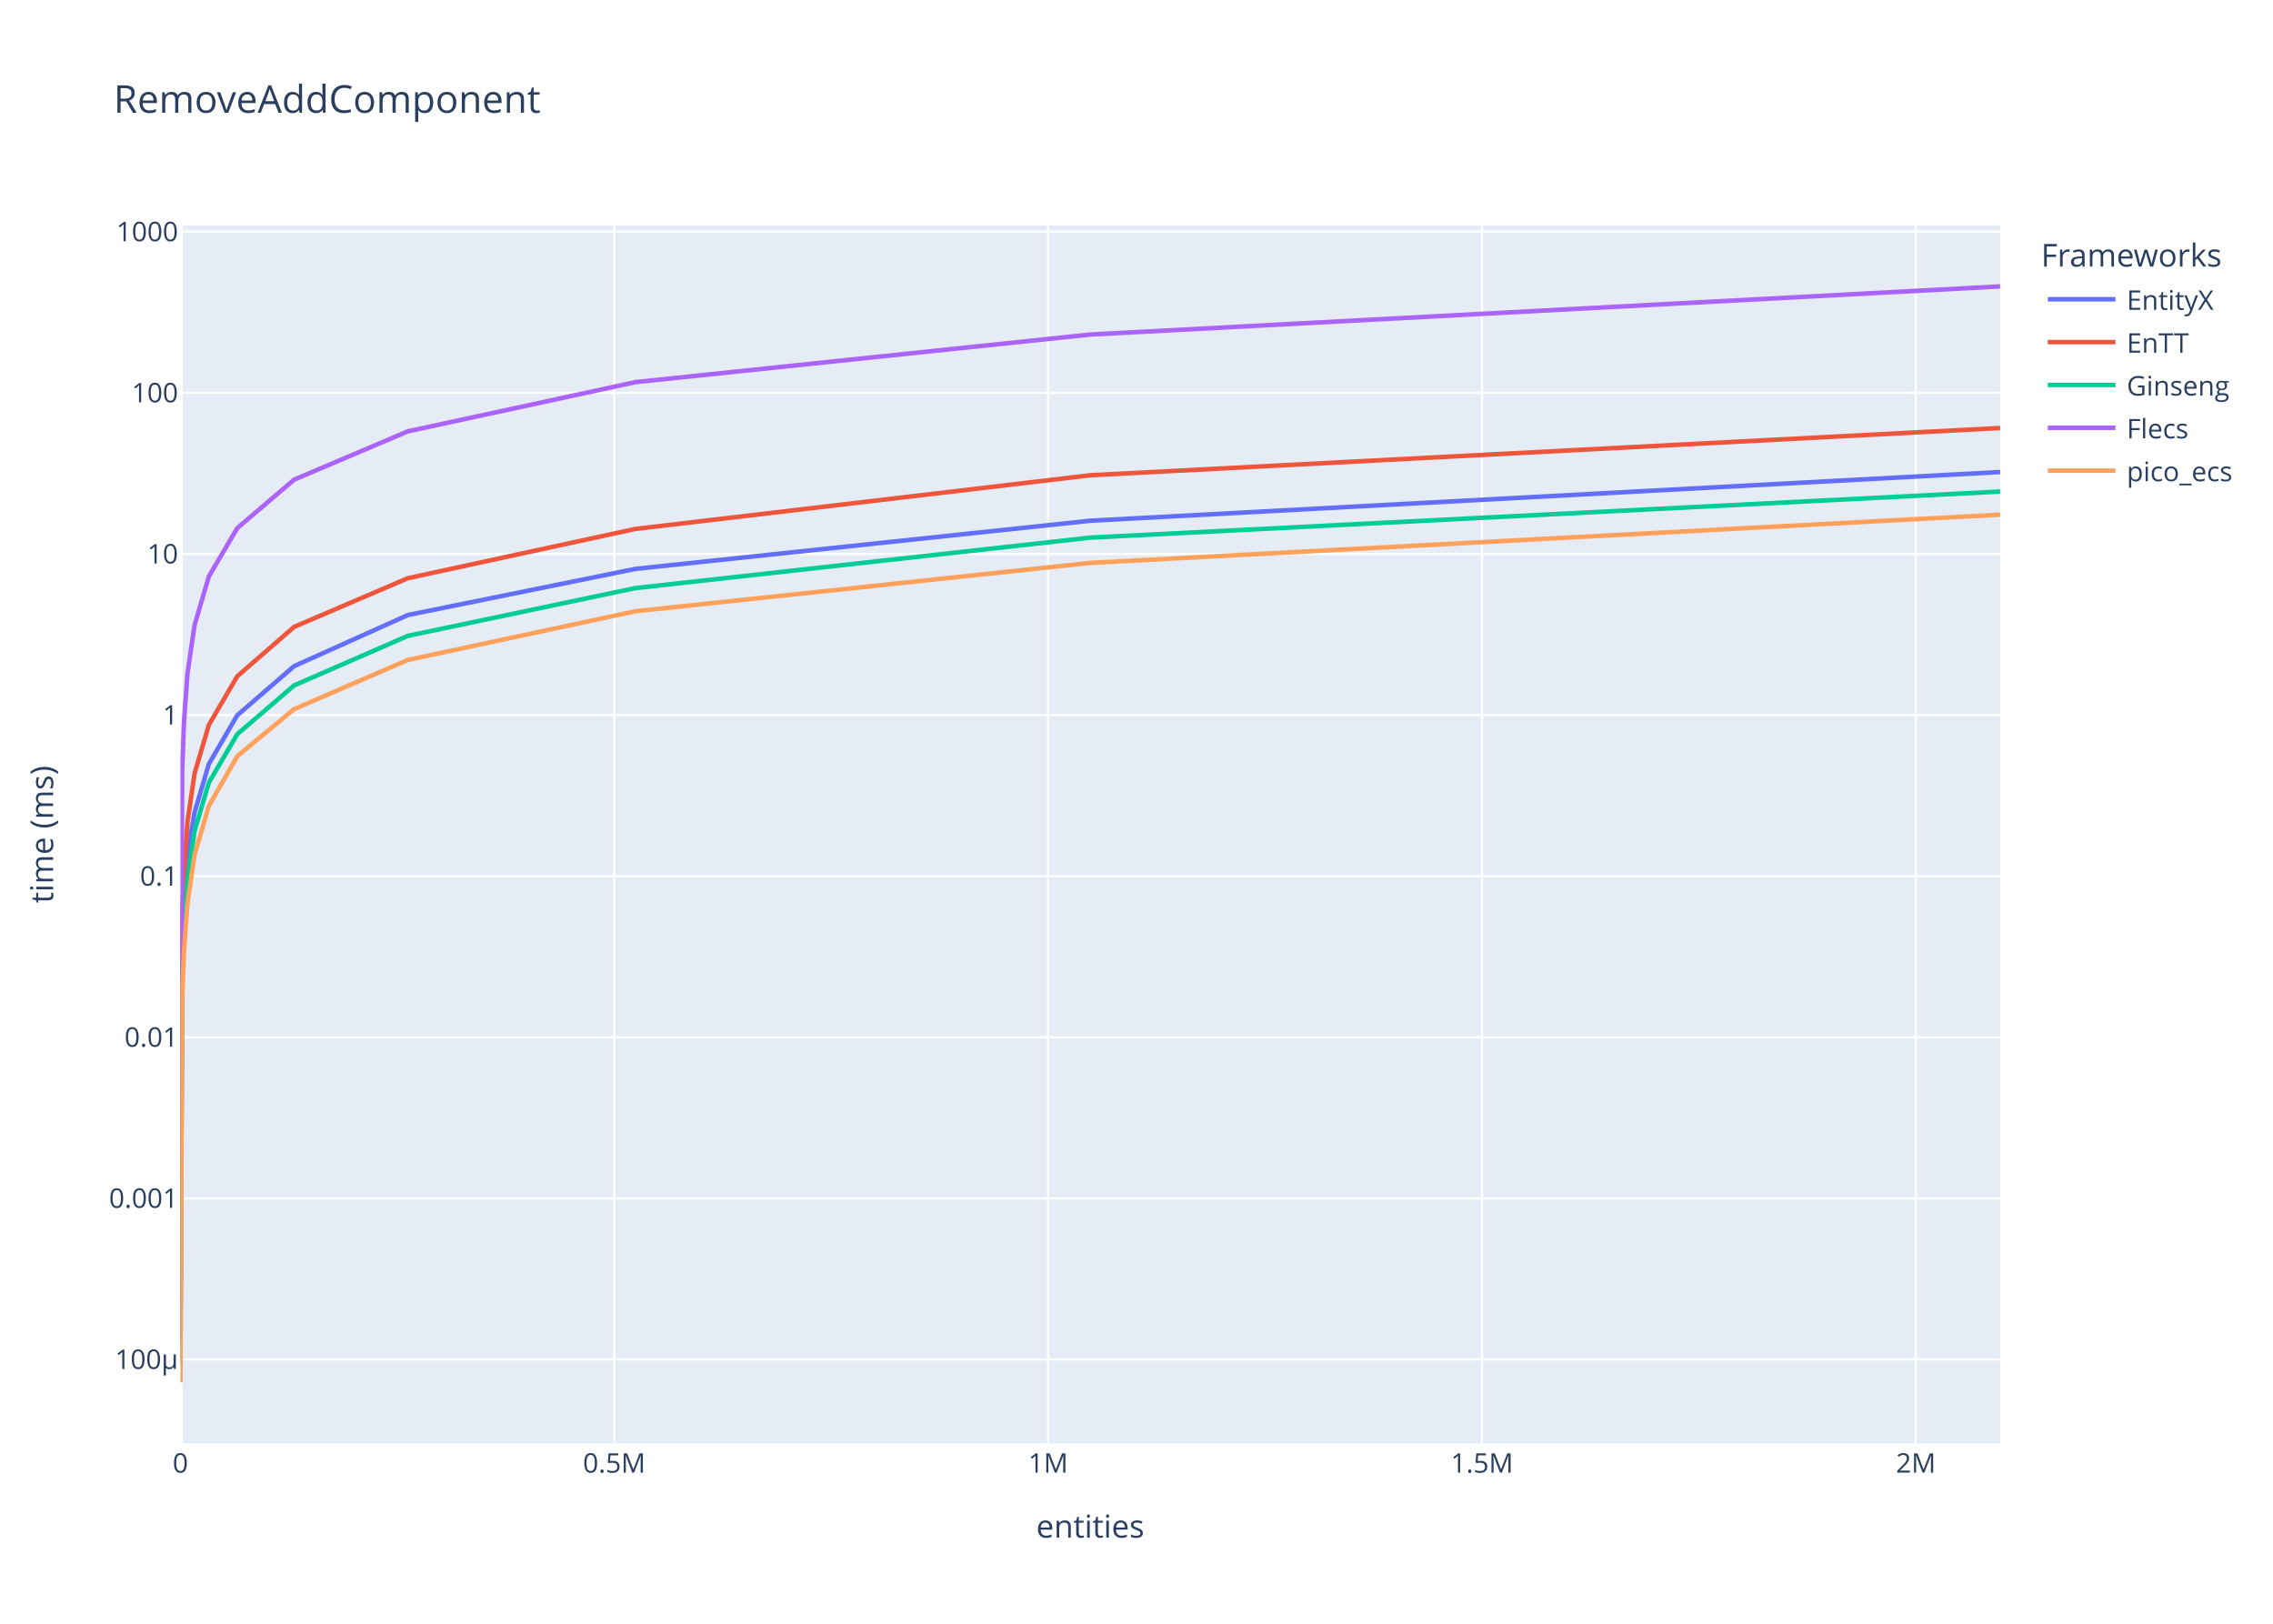
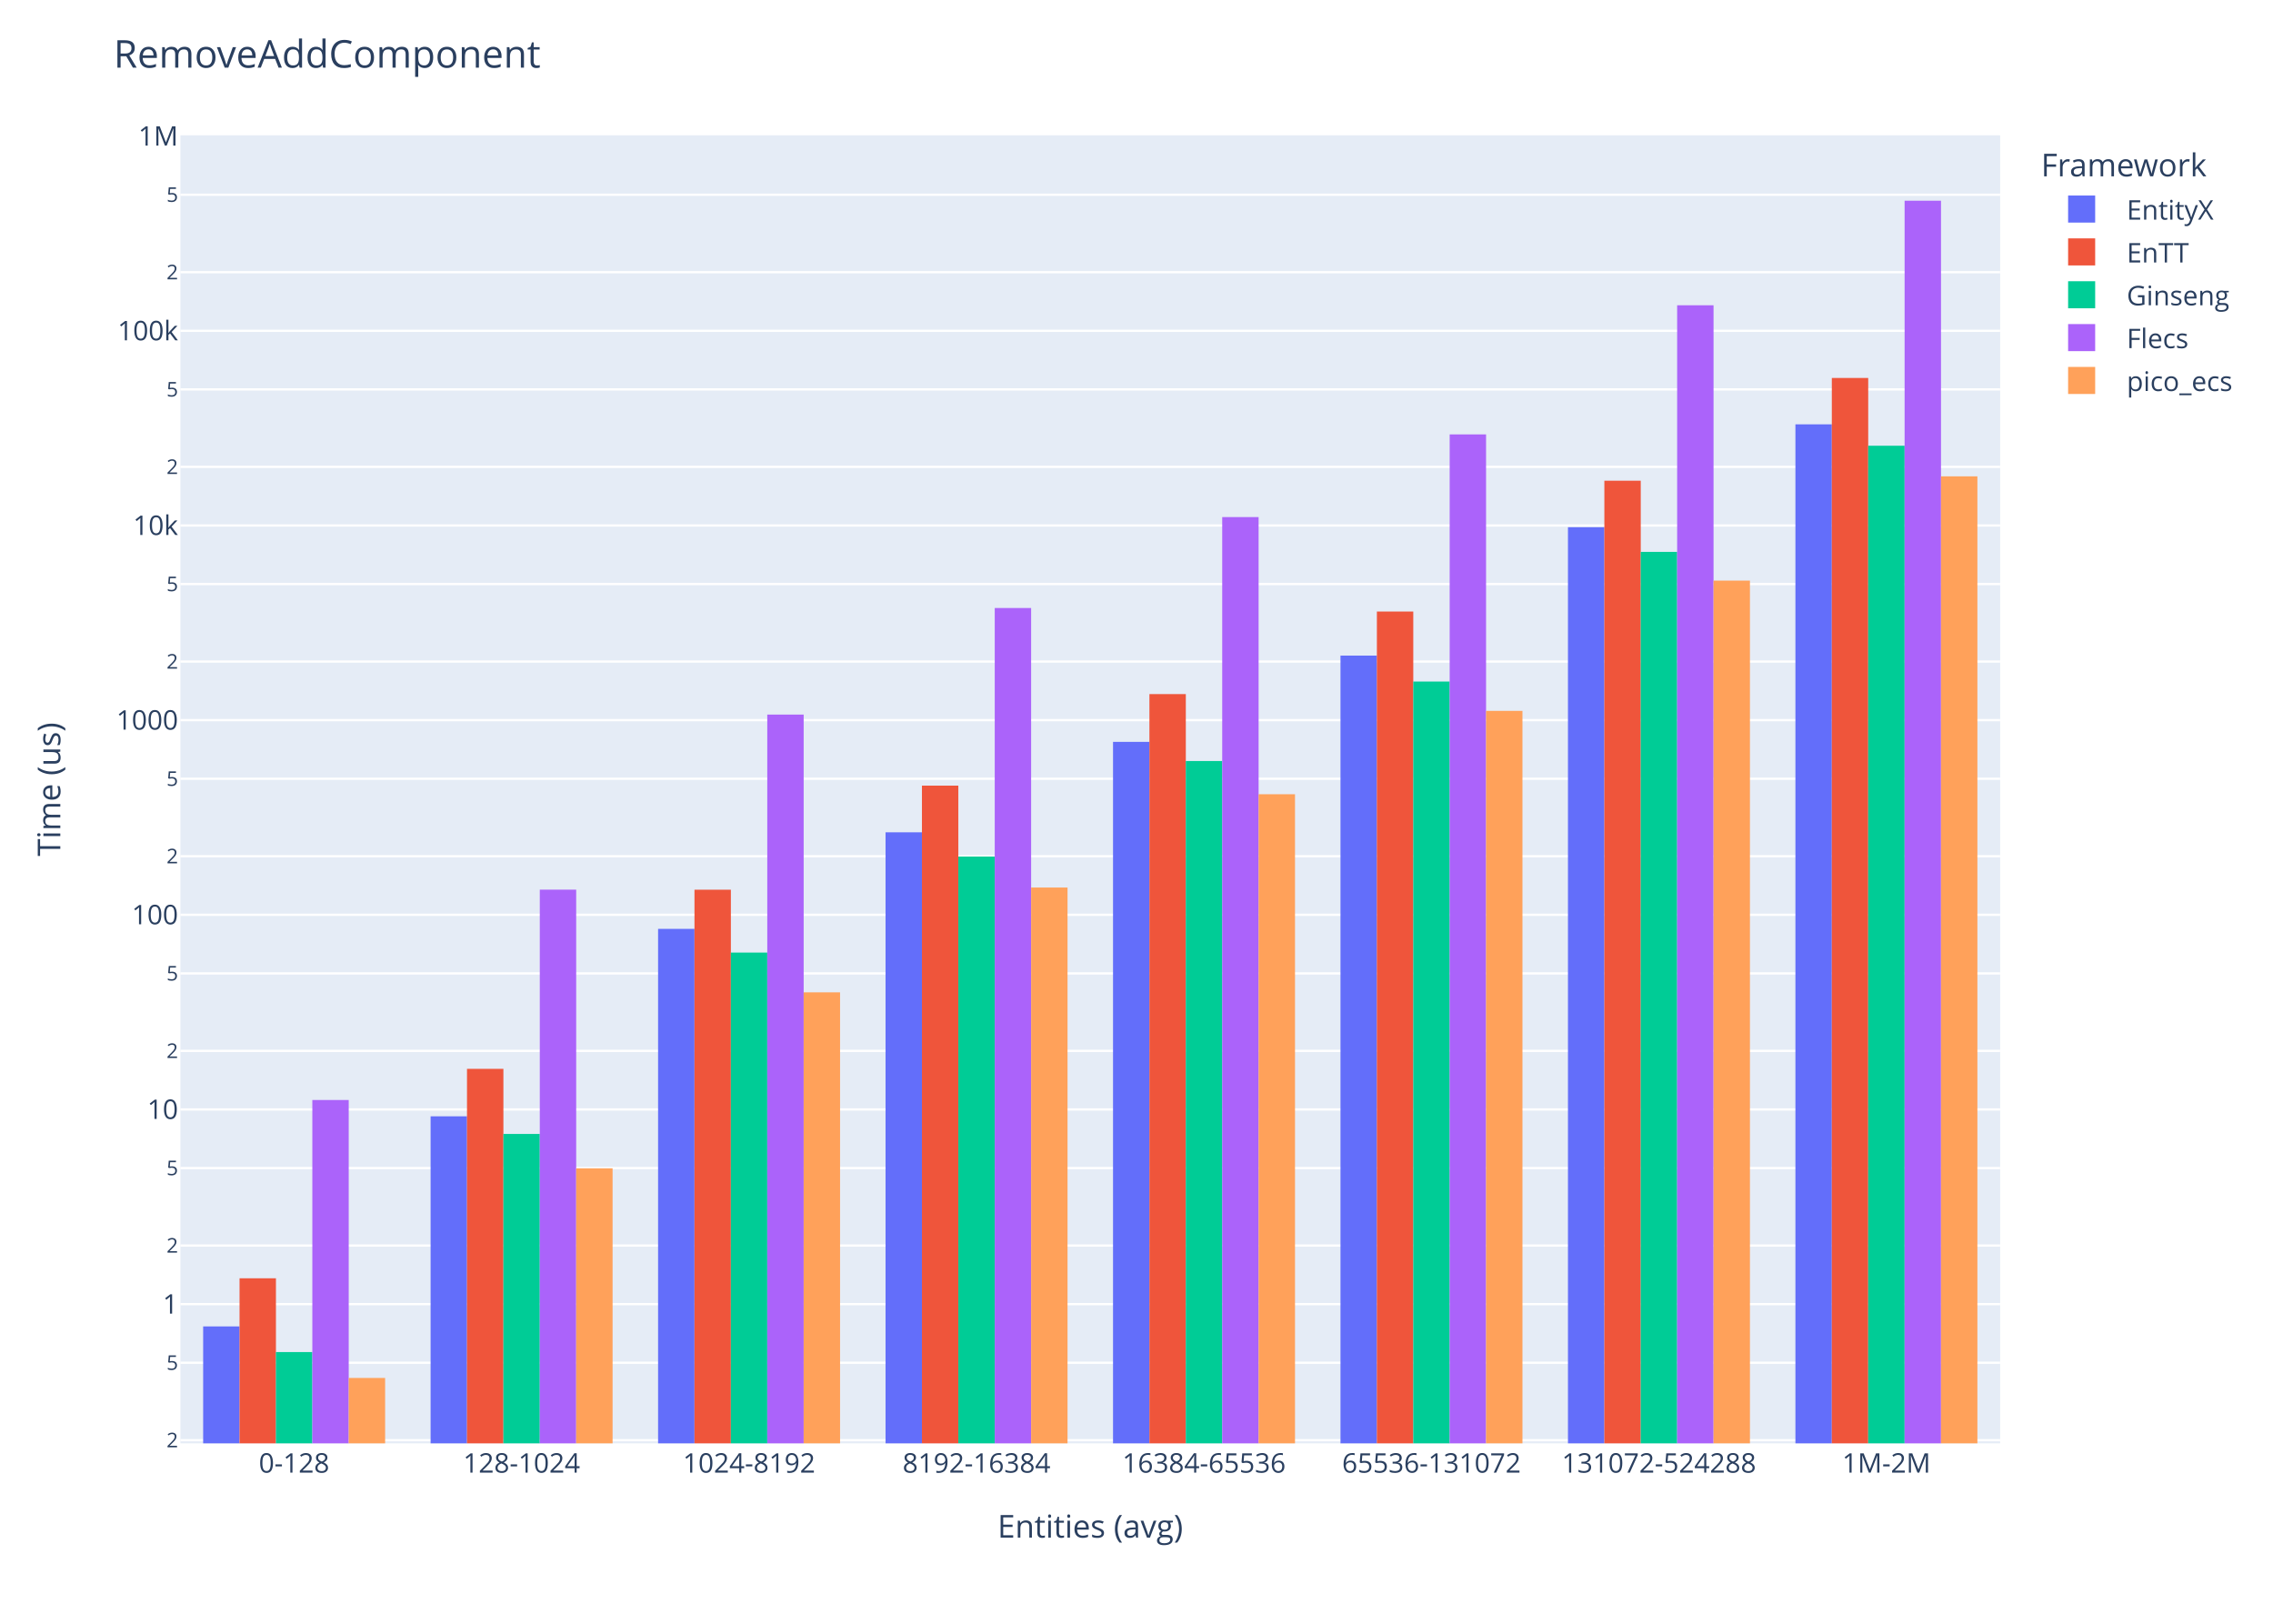
<svg xmlns="http://www.w3.org/2000/svg" class="main-svg" width="1008" height="720" style="" viewBox="0 0 1008 720">
  <rect x="0" y="0" width="1008" height="720" style="fill: rgb(255, 255, 255); fill-opacity: 1;" />
-   <defs id="defs-6285dc">
+   <defs id="defs-adbce1">
    <g class="clips">
-       <clipPath id="clip6285dcxyplot" class="plotclip">
-         <rect width="807" height="540" />
+       <clipPath id="clipadbce1xyplot" class="plotclip">
+         <rect width="807" height="580" />
      </clipPath>
-       <clipPath class="axesclip" id="clip6285dcx">
+       <clipPath class="axesclip" id="clipadbce1x">
        <rect x="80" y="0" width="807" height="720" />
      </clipPath>
-       <clipPath class="axesclip" id="clip6285dcy">
-         <rect x="0" y="100" width="1008" height="540" />
+       <clipPath class="axesclip" id="clipadbce1y">
+         <rect x="0" y="60" width="1008" height="580" />
      </clipPath>
-       <clipPath class="axesclip" id="clip6285dcxy">
-         <rect x="80" y="100" width="807" height="540" />
+       <clipPath class="axesclip" id="clipadbce1xy">
+         <rect x="80" y="60" width="807" height="580" />
      </clipPath>
    </g>
    <g class="gradients" />
    <g class="patterns" />
  </defs>
  <g class="bglayer">
-     <rect class="bg" x="80" y="100" width="807" height="540" style="fill: rgb(229, 236, 246); fill-opacity: 1; stroke-width: 0;" />
+     <rect class="bg" x="80" y="60" width="807" height="580" style="fill: rgb(229, 236, 246); fill-opacity: 1; stroke-width: 0;" />
  </g>
  <g class="layer-below">
    <g class="imagelayer" />
    <g class="shapelayer" />
  </g>
  <g class="cartesianlayer">
    <g class="subplot xy">
      <g class="layer-subplot">
        <g class="shapelayer" />
        <g class="imagelayer" />
      </g>
      <g class="minor-gridlayer">
        <g class="x" />
        <g class="y" />
      </g>
      <g class="gridlayer">
-         <g class="x">
-           <path class="xgrid crisp" transform="translate(272.4,0)" d="M0,100v540" style="stroke: rgb(255, 255, 255); stroke-opacity: 1; stroke-width: 1px;" />
-           <path class="xgrid crisp" transform="translate(464.81,0)" d="M0,100v540" style="stroke: rgb(255, 255, 255); stroke-opacity: 1; stroke-width: 1px;" />
-           <path class="xgrid crisp" transform="translate(657.21,0)" d="M0,100v540" style="stroke: rgb(255, 255, 255); stroke-opacity: 1; stroke-width: 1px;" />
-           <path class="xgrid crisp" transform="translate(849.62,0)" d="M0,100v540" style="stroke: rgb(255, 255, 255); stroke-opacity: 1; stroke-width: 1px;" />
-         </g>
+         <g class="x" />
        <g class="y">
-           <path class="ygrid crisp" transform="translate(0,602.81)" d="M80,0h807" style="stroke: rgb(255, 255, 255); stroke-opacity: 1; stroke-width: 1px;" />
-           <path class="ygrid crisp" transform="translate(0,531.37)" d="M80,0h807" style="stroke: rgb(255, 255, 255); stroke-opacity: 1; stroke-width: 1px;" />
-           <path class="ygrid crisp" transform="translate(0,459.94)" d="M80,0h807" style="stroke: rgb(255, 255, 255); stroke-opacity: 1; stroke-width: 1px;" />
-           <path class="ygrid crisp" transform="translate(0,388.51)" d="M80,0h807" style="stroke: rgb(255, 255, 255); stroke-opacity: 1; stroke-width: 1px;" />
-           <path class="ygrid crisp" transform="translate(0,317.07)" d="M80,0h807" style="stroke: rgb(255, 255, 255); stroke-opacity: 1; stroke-width: 1px;" />
-           <path class="ygrid crisp" transform="translate(0,245.64)" d="M80,0h807" style="stroke: rgb(255, 255, 255); stroke-opacity: 1; stroke-width: 1px;" />
-           <path class="ygrid crisp" transform="translate(0,174.2)" d="M80,0h807" style="stroke: rgb(255, 255, 255); stroke-opacity: 1; stroke-width: 1px;" />
-           <path class="ygrid crisp" transform="translate(0,102.77)" d="M80,0h807" style="stroke: rgb(255, 255, 255); stroke-opacity: 1; stroke-width: 1px;" />
-         </g>
-       </g>
-       <g class="zerolinelayer">
-         <path class="xzl zl crisp" transform="translate(80,0)" d="M0,100v540" style="stroke: rgb(255, 255, 255); stroke-opacity: 1; stroke-width: 2px;" />
-       </g>
+           <path class="ygrid crisp" transform="translate(0,638.62)" d="M80,0h807" style="stroke: rgb(255, 255, 255); stroke-opacity: 1; stroke-width: 1px;" />
+           <path class="ygrid crisp" transform="translate(0,604.27)" d="M80,0h807" style="stroke: rgb(255, 255, 255); stroke-opacity: 1; stroke-width: 1px;" />
+           <path class="ygrid crisp" transform="translate(0,578.28)" d="M80,0h807" style="stroke: rgb(255, 255, 255); stroke-opacity: 1; stroke-width: 1px;" />
+           <path class="ygrid crisp" transform="translate(0,552.3)" d="M80,0h807" style="stroke: rgb(255, 255, 255); stroke-opacity: 1; stroke-width: 1px;" />
+           <path class="ygrid crisp" transform="translate(0,517.95)" d="M80,0h807" style="stroke: rgb(255, 255, 255); stroke-opacity: 1; stroke-width: 1px;" />
+           <path class="ygrid crisp" transform="translate(0,491.96)" d="M80,0h807" style="stroke: rgb(255, 255, 255); stroke-opacity: 1; stroke-width: 1px;" />
+           <path class="ygrid crisp" transform="translate(0,465.98)" d="M80,0h807" style="stroke: rgb(255, 255, 255); stroke-opacity: 1; stroke-width: 1px;" />
+           <path class="ygrid crisp" transform="translate(0,431.63)" d="M80,0h807" style="stroke: rgb(255, 255, 255); stroke-opacity: 1; stroke-width: 1px;" />
+           <path class="ygrid crisp" transform="translate(0,405.64)" d="M80,0h807" style="stroke: rgb(255, 255, 255); stroke-opacity: 1; stroke-width: 1px;" />
+           <path class="ygrid crisp" transform="translate(0,379.66)" d="M80,0h807" style="stroke: rgb(255, 255, 255); stroke-opacity: 1; stroke-width: 1px;" />
+           <path class="ygrid crisp" transform="translate(0,345.31)" d="M80,0h807" style="stroke: rgb(255, 255, 255); stroke-opacity: 1; stroke-width: 1px;" />
+           <path class="ygrid crisp" transform="translate(0,319.33)" d="M80,0h807" style="stroke: rgb(255, 255, 255); stroke-opacity: 1; stroke-width: 1px;" />
+           <path class="ygrid crisp" transform="translate(0,293.34)" d="M80,0h807" style="stroke: rgb(255, 255, 255); stroke-opacity: 1; stroke-width: 1px;" />
+           <path class="ygrid crisp" transform="translate(0,258.99)" d="M80,0h807" style="stroke: rgb(255, 255, 255); stroke-opacity: 1; stroke-width: 1px;" />
+           <path class="ygrid crisp" transform="translate(0,233.01)" d="M80,0h807" style="stroke: rgb(255, 255, 255); stroke-opacity: 1; stroke-width: 1px;" />
+           <path class="ygrid crisp" transform="translate(0,207.02)" d="M80,0h807" style="stroke: rgb(255, 255, 255); stroke-opacity: 1; stroke-width: 1px;" />
+           <path class="ygrid crisp" transform="translate(0,172.67)" d="M80,0h807" style="stroke: rgb(255, 255, 255); stroke-opacity: 1; stroke-width: 1px;" />
+           <path class="ygrid crisp" transform="translate(0,146.69)" d="M80,0h807" style="stroke: rgb(255, 255, 255); stroke-opacity: 1; stroke-width: 1px;" />
+           <path class="ygrid crisp" transform="translate(0,120.7)" d="M80,0h807" style="stroke: rgb(255, 255, 255); stroke-opacity: 1; stroke-width: 1px;" />
+           <path class="ygrid crisp" transform="translate(0,86.35)" d="M80,0h807" style="stroke: rgb(255, 255, 255); stroke-opacity: 1; stroke-width: 1px;" />
+         </g>
+       </g>
+       <g class="zerolinelayer" />
      <path class="xlines-below" />
      <path class="ylines-below" />
      <g class="overlines-below" />
      <g class="xaxislayer-below" />
      <g class="yaxislayer-below" />
      <g class="overaxes-below" />
-       <g class="plot" transform="translate(80,100)" clip-path="url(#clip6285dcxyplot)">
-         <g class="scatterlayer mlayer">
-           <g class="trace scatter traceff805c" style="stroke-miterlimit: 2; opacity: 1;">
-             <g class="fills" />
-             <g class="errorbars" />
-             <g class="lines">
-               <path class="js-line" d="M0,495.15L0.79,324.61L1.58,303.12L3.15,278.29L6.3,260.17L12.61,238.79L25.22,217.16L50.44,195.38L100.88,172.72L201.75,152.26L403.5,130.9L807,109.31" style="vector-effect: non-scaling-stroke; fill: none; stroke: rgb(99, 110, 250); stroke-opacity: 1; stroke-width: 2px; opacity: 1;" />
-             </g>
-             <g class="points" />
-             <g class="text" />
-           </g>
-           <g class="trace scatter traceb15589" style="stroke-miterlimit: 2; opacity: 1;">
-             <g class="fills" />
-             <g class="errorbars" />
-             <g class="lines">
-               <path class="js-line" d="M0,476.7L0.79,307.29L1.58,285.85L3.15,264.4L6.3,242.89L12.61,221.48L25.22,199.87L50.44,177.97L100.88,156.38L201.75,134.54L403.5,110.74L807,89.79" style="vector-effect: non-scaling-stroke; fill: none; stroke: rgb(239, 85, 59); stroke-opacity: 1; stroke-width: 2px; opacity: 1;" />
-             </g>
-             <g class="points" />
-             <g class="text" />
-           </g>
-           <g class="trace scatter trace503112" style="stroke-miterlimit: 2; opacity: 1;">
-             <g class="fills" />
-             <g class="errorbars" />
-             <g class="lines">
-               <path class="js-line" d="M0,504.08L0.79,333.27L1.58,312L3.15,289.91L6.3,268.43L12.61,247.03L25.22,225.55L50.44,203.92L100.88,181.95L201.75,160.77L403.5,138.39L807,117.96" style="vector-effect: non-scaling-stroke; fill: none; stroke: rgb(0, 204, 150); stroke-opacity: 1; stroke-width: 2px; opacity: 1;" />
-             </g>
-             <g class="points" />
-             <g class="text" />
-           </g>
-           <g class="trace scatter traceaf7a7d" style="stroke-miterlimit: 2; opacity: 1;">
-             <g class="fills" />
-             <g class="errorbars" />
-             <g class="lines">
-               <path class="js-line" d="M0,413.42L0.79,241.58L1.58,220.23L3.15,198.51L6.3,177.15L12.61,155.63L25.22,134.19L50.44,112.69L100.88,91.26L201.75,69.45L403.5,48.34L807,27" style="vector-effect: non-scaling-stroke; fill: none; stroke: rgb(171, 99, 250); stroke-opacity: 1; stroke-width: 2px; opacity: 1;" />
-             </g>
-             <g class="points" />
-             <g class="text" />
-           </g>
-           <g class="trace scatter trace7eccc8" style="stroke-miterlimit: 2; opacity: 1;">
-             <g class="fills" />
-             <g class="errorbars" />
-             <g class="lines">
-               <path class="js-line" d="M0,513L0.79,343.45L1.58,321.95L3.15,300.45L6.3,278.94L12.61,257.39L25.22,235.32L50.44,214.43L100.88,192.63L201.75,171.04L403.5,149.6L807,128.21" style="vector-effect: non-scaling-stroke; fill: none; stroke: rgb(255, 161, 90); stroke-opacity: 1; stroke-width: 2px; opacity: 1;" />
-             </g>
-             <g class="points" />
-             <g class="text" />
+       <g class="plot" transform="translate(80,60)" clip-path="url(#clipadbce1xyplot)">
+         <g class="barlayer mlayer">
+           <g class="trace bars" style="opacity: 1;">
+             <g class="points">
+               <g class="point">
+                 <path d="M10.09,6090V528.16H26.23V6090Z" style="vector-effect: non-scaling-stroke; opacity: 1; stroke-width: 0px; fill: rgb(99, 110, 250); fill-opacity: 1;" />
+               </g>
+               <g class="point">
+                 <path d="M110.96,6090V435H127.1V6090Z" style="vector-effect: non-scaling-stroke; opacity: 1; stroke-width: 0px; fill: rgb(99, 110, 250); fill-opacity: 1;" />
+               </g>
+               <g class="point">
+                 <path d="M211.84,6090V351.89H227.98V6090Z" style="vector-effect: non-scaling-stroke; opacity: 1; stroke-width: 0px; fill: rgb(99, 110, 250); fill-opacity: 1;" />
+               </g>
+               <g class="point">
+                 <path d="M312.71,6090V309.05H328.85V6090Z" style="vector-effect: non-scaling-stroke; opacity: 1; stroke-width: 0px; fill: rgb(99, 110, 250); fill-opacity: 1;" />
+               </g>
+               <g class="point">
+                 <path d="M413.59,6090V268.97H429.73V6090Z" style="vector-effect: non-scaling-stroke; opacity: 1; stroke-width: 0px; fill: rgb(99, 110, 250); fill-opacity: 1;" />
+               </g>
+               <g class="point">
+                 <path d="M514.46,6090V230.7H530.6V6090Z" style="vector-effect: non-scaling-stroke; opacity: 1; stroke-width: 0px; fill: rgb(99, 110, 250); fill-opacity: 1;" />
+               </g>
+               <g class="point">
+                 <path d="M615.34,6090V173.78H631.48V6090Z" style="vector-effect: non-scaling-stroke; opacity: 1; stroke-width: 0px; fill: rgb(99, 110, 250); fill-opacity: 1;" />
+               </g>
+               <g class="point">
+                 <path d="M716.21,6090V128.17H732.35V6090Z" style="vector-effect: non-scaling-stroke; opacity: 1; stroke-width: 0px; fill: rgb(99, 110, 250); fill-opacity: 1;" />
+               </g>
+             </g>
+           </g>
+           <g class="trace bars" style="opacity: 1;">
+             <g class="points">
+               <g class="point">
+                 <path d="M26.23,6090V506.82H42.37V6090Z" style="vector-effect: non-scaling-stroke; opacity: 1; stroke-width: 0px; fill: rgb(239, 85, 59); fill-opacity: 1;" />
+               </g>
+               <g class="point">
+                 <path d="M127.1,6090V413.95H143.24V6090Z" style="vector-effect: non-scaling-stroke; opacity: 1; stroke-width: 0px; fill: rgb(239, 85, 59); fill-opacity: 1;" />
+               </g>
+               <g class="point">
+                 <path d="M227.98,6090V334.53H244.12V6090Z" style="vector-effect: non-scaling-stroke; opacity: 1; stroke-width: 0px; fill: rgb(239, 85, 59); fill-opacity: 1;" />
+               </g>
+               <g class="point">
+                 <path d="M328.85,6090V288.36H344.99V6090Z" style="vector-effect: non-scaling-stroke; opacity: 1; stroke-width: 0px; fill: rgb(239, 85, 59); fill-opacity: 1;" />
+               </g>
+               <g class="point">
+                 <path d="M429.73,6090V247.78H445.87V6090Z" style="vector-effect: non-scaling-stroke; opacity: 1; stroke-width: 0px; fill: rgb(239, 85, 59); fill-opacity: 1;" />
+               </g>
+               <g class="point">
+                 <path d="M530.6,6090V211.16H546.74V6090Z" style="vector-effect: non-scaling-stroke; opacity: 1; stroke-width: 0px; fill: rgb(239, 85, 59); fill-opacity: 1;" />
+               </g>
+               <g class="point">
+                 <path d="M631.48,6090V153.15H647.62V6090Z" style="vector-effect: non-scaling-stroke; opacity: 1; stroke-width: 0px; fill: rgb(239, 85, 59); fill-opacity: 1;" />
+               </g>
+               <g class="point">
+                 <path d="M732.35,6090V107.61H748.49V6090Z" style="vector-effect: non-scaling-stroke; opacity: 1; stroke-width: 0px; fill: rgb(239, 85, 59); fill-opacity: 1;" />
+               </g>
+             </g>
+           </g>
+           <g class="trace bars" style="opacity: 1;">
+             <g class="points">
+               <g class="point">
+                 <path d="M42.37,6090V539.54H58.51V6090Z" style="vector-effect: non-scaling-stroke; opacity: 1; stroke-width: 0px; fill: rgb(0, 204, 150); fill-opacity: 1;" />
+               </g>
+               <g class="point">
+                 <path d="M143.24,6090V442.81H159.38V6090Z" style="vector-effect: non-scaling-stroke; opacity: 1; stroke-width: 0px; fill: rgb(0, 204, 150); fill-opacity: 1;" />
+               </g>
+               <g class="point">
+                 <path d="M244.12,6090V362.4H260.26V6090Z" style="vector-effect: non-scaling-stroke; opacity: 1; stroke-width: 0px; fill: rgb(0, 204, 150); fill-opacity: 1;" />
+               </g>
+               <g class="point">
+                 <path d="M344.99,6090V319.81H361.13V6090Z" style="vector-effect: non-scaling-stroke; opacity: 1; stroke-width: 0px; fill: rgb(0, 204, 150); fill-opacity: 1;" />
+               </g>
+               <g class="point">
+                 <path d="M445.87,6090V277.46H462.01V6090Z" style="vector-effect: non-scaling-stroke; opacity: 1; stroke-width: 0px; fill: rgb(0, 204, 150); fill-opacity: 1;" />
+               </g>
+               <g class="point">
+                 <path d="M546.74,6090V242.2H562.88V6090Z" style="vector-effect: non-scaling-stroke; opacity: 1; stroke-width: 0px; fill: rgb(0, 204, 150); fill-opacity: 1;" />
+               </g>
+               <g class="point">
+                 <path d="M647.62,6090V184.72H663.76V6090Z" style="vector-effect: non-scaling-stroke; opacity: 1; stroke-width: 0px; fill: rgb(0, 204, 150); fill-opacity: 1;" />
+               </g>
+               <g class="point">
+                 <path d="M748.49,6090V137.64H764.63V6090Z" style="vector-effect: non-scaling-stroke; opacity: 1; stroke-width: 0px; fill: rgb(0, 204, 150); fill-opacity: 1;" />
+               </g>
+             </g>
+           </g>
+           <g class="trace bars" style="opacity: 1;">
+             <g class="points">
+               <g class="point">
+                 <path d="M58.51,6090V427.77H74.65V6090Z" style="vector-effect: non-scaling-stroke; opacity: 1; stroke-width: 0px; fill: rgb(171, 99, 250); fill-opacity: 1;" />
+               </g>
+               <g class="point">
+                 <path d="M159.38,6090V334.49H175.52V6090Z" style="vector-effect: non-scaling-stroke; opacity: 1; stroke-width: 0px; fill: rgb(171, 99, 250); fill-opacity: 1;" />
+               </g>
+               <g class="point">
+                 <path d="M260.26,6090V256.85H276.4V6090Z" style="vector-effect: non-scaling-stroke; opacity: 1; stroke-width: 0px; fill: rgb(171, 99, 250); fill-opacity: 1;" />
+               </g>
+               <g class="point">
+                 <path d="M361.13,6090V209.61H377.27V6090Z" style="vector-effect: non-scaling-stroke; opacity: 1; stroke-width: 0px; fill: rgb(171, 99, 250); fill-opacity: 1;" />
+               </g>
+               <g class="point">
+                 <path d="M462.01,6090V169.28H478.15V6090Z" style="vector-effect: non-scaling-stroke; opacity: 1; stroke-width: 0px; fill: rgb(171, 99, 250); fill-opacity: 1;" />
+               </g>
+               <g class="point">
+                 <path d="M562.88,6090V132.62H579.02V6090Z" style="vector-effect: non-scaling-stroke; opacity: 1; stroke-width: 0px; fill: rgb(171, 99, 250); fill-opacity: 1;" />
+               </g>
+               <g class="point">
+                 <path d="M663.76,6090V75.37H679.9V6090Z" style="vector-effect: non-scaling-stroke; opacity: 1; stroke-width: 0px; fill: rgb(171, 99, 250); fill-opacity: 1;" />
+               </g>
+               <g class="point">
+                 <path d="M764.63,6090V29H780.77V6090Z" style="vector-effect: non-scaling-stroke; opacity: 1; stroke-width: 0px; fill: rgb(171, 99, 250); fill-opacity: 1;" />
+               </g>
+             </g>
+           </g>
+           <g class="trace bars" style="opacity: 1;">
+             <g class="points">
+               <g class="point">
+                 <path d="M74.65,6090V551H90.79V6090Z" style="vector-effect: non-scaling-stroke; opacity: 1; stroke-width: 0px; fill: rgb(255, 161, 90); fill-opacity: 1;" />
+               </g>
+               <g class="point">
+                 <path d="M175.52,6090V458.06H191.66V6090Z" style="vector-effect: non-scaling-stroke; opacity: 1; stroke-width: 0px; fill: rgb(255, 161, 90); fill-opacity: 1;" />
+               </g>
+               <g class="point">
+                 <path d="M276.4,6090V380.02H292.54V6090Z" style="vector-effect: non-scaling-stroke; opacity: 1; stroke-width: 0px; fill: rgb(255, 161, 90); fill-opacity: 1;" />
+               </g>
+               <g class="point">
+                 <path d="M377.27,6090V333.55H393.41V6090Z" style="vector-effect: non-scaling-stroke; opacity: 1; stroke-width: 0px; fill: rgb(255, 161, 90); fill-opacity: 1;" />
+               </g>
+               <g class="point">
+                 <path d="M478.15,6090V292.19H494.29V6090Z" style="vector-effect: non-scaling-stroke; opacity: 1; stroke-width: 0px; fill: rgb(255, 161, 90); fill-opacity: 1;" />
+               </g>
+               <g class="point">
+                 <path d="M579.02,6090V255.21H595.16V6090Z" style="vector-effect: non-scaling-stroke; opacity: 1; stroke-width: 0px; fill: rgb(255, 161, 90); fill-opacity: 1;" />
+               </g>
+               <g class="point">
+                 <path d="M679.9,6090V197.45H696.04V6090Z" style="vector-effect: non-scaling-stroke; opacity: 1; stroke-width: 0px; fill: rgb(255, 161, 90); fill-opacity: 1;" />
+               </g>
+               <g class="point">
+                 <path d="M780.77,6090V151.22H796.91V6090Z" style="vector-effect: non-scaling-stroke; opacity: 1; stroke-width: 0px; fill: rgb(255, 161, 90); fill-opacity: 1;" />
+               </g>
+             </g>
          </g>
        </g>
      </g>
      <g class="overplot" />
      <path class="xlines-above crisp" d="M0,0" style="fill: none;" />
      <path class="ylines-above crisp" d="M0,0" style="fill: none;" />
      <g class="overlines-above" />
      <g class="xaxislayer-above">
        <g class="xtick">
-           <text text-anchor="middle" x="0" y="653" transform="translate(80,0)" style="font-family: 'Open Sans', verdana, arial, sans-serif; font-size: 12px; fill: rgb(42, 63, 95); fill-opacity: 1; white-space: pre; opacity: 1;">0</text>
-         </g>
-         <g class="xtick">
-           <text text-anchor="middle" x="0" y="653" style="font-family: 'Open Sans', verdana, arial, sans-serif; font-size: 12px; fill: rgb(42, 63, 95); fill-opacity: 1; white-space: pre; opacity: 1;" transform="translate(272.4,0)">0.5M</text>
-         </g>
-         <g class="xtick">
-           <text text-anchor="middle" x="0" y="653" style="font-family: 'Open Sans', verdana, arial, sans-serif; font-size: 12px; fill: rgb(42, 63, 95); fill-opacity: 1; white-space: pre; opacity: 1;" transform="translate(464.81,0)">1M</text>
-         </g>
-         <g class="xtick">
-           <text text-anchor="middle" x="0" y="653" style="font-family: 'Open Sans', verdana, arial, sans-serif; font-size: 12px; fill: rgb(42, 63, 95); fill-opacity: 1; white-space: pre; opacity: 1;" transform="translate(657.21,0)">1.5M</text>
-         </g>
-         <g class="xtick">
-           <text text-anchor="middle" x="0" y="653" style="font-family: 'Open Sans', verdana, arial, sans-serif; font-size: 12px; fill: rgb(42, 63, 95); fill-opacity: 1; white-space: pre; opacity: 1;" transform="translate(849.62,0)">2M</text>
+           <text text-anchor="middle" x="0" y="653" transform="translate(130.44,0)" style="font-family: 'Open Sans', verdana, arial, sans-serif; font-size: 12px; fill: rgb(42, 63, 95); fill-opacity: 1; white-space: pre; opacity: 1;">0-128</text>
+         </g>
+         <g class="xtick">
+           <text text-anchor="middle" x="0" y="653" transform="translate(231.31,0)" style="font-family: 'Open Sans', verdana, arial, sans-serif; font-size: 12px; fill: rgb(42, 63, 95); fill-opacity: 1; white-space: pre; opacity: 1;">128-1024</text>
+         </g>
+         <g class="xtick">
+           <text text-anchor="middle" x="0" y="653" transform="translate(332.19,0)" style="font-family: 'Open Sans', verdana, arial, sans-serif; font-size: 12px; fill: rgb(42, 63, 95); fill-opacity: 1; white-space: pre; opacity: 1;">1024-8192</text>
+         </g>
+         <g class="xtick">
+           <text text-anchor="middle" x="0" y="653" transform="translate(433.06,0)" style="font-family: 'Open Sans', verdana, arial, sans-serif; font-size: 12px; fill: rgb(42, 63, 95); fill-opacity: 1; white-space: pre; opacity: 1;">8192-16384</text>
+         </g>
+         <g class="xtick">
+           <text text-anchor="middle" x="0" y="653" transform="translate(533.94,0)" style="font-family: 'Open Sans', verdana, arial, sans-serif; font-size: 12px; fill: rgb(42, 63, 95); fill-opacity: 1; white-space: pre; opacity: 1;">16384-65536</text>
+         </g>
+         <g class="xtick">
+           <text text-anchor="middle" x="0" y="653" transform="translate(634.81,0)" style="font-family: 'Open Sans', verdana, arial, sans-serif; font-size: 12px; fill: rgb(42, 63, 95); fill-opacity: 1; white-space: pre; opacity: 1;">65536-131072</text>
+         </g>
+         <g class="xtick">
+           <text text-anchor="middle" x="0" y="653" transform="translate(735.69,0)" style="font-family: 'Open Sans', verdana, arial, sans-serif; font-size: 12px; fill: rgb(42, 63, 95); fill-opacity: 1; white-space: pre; opacity: 1;">131072-524288</text>
+         </g>
+         <g class="xtick">
+           <text text-anchor="middle" x="0" y="653" transform="translate(836.56,0)" style="font-family: 'Open Sans', verdana, arial, sans-serif; font-size: 12px; fill: rgb(42, 63, 95); fill-opacity: 1; white-space: pre; opacity: 1;">1M-2M</text>
        </g>
      </g>
      <g class="yaxislayer-above">
        <g class="ytick">
-           <text text-anchor="end" x="79" y="4.2" transform="translate(0,602.81)" style="font-family: 'Open Sans', verdana, arial, sans-serif; font-size: 12px; fill: rgb(42, 63, 95); fill-opacity: 1; white-space: pre; opacity: 1;">100μ</text>
-         </g>
-         <g class="ytick">
-           <text text-anchor="end" x="79" y="4.2" style="font-family: 'Open Sans', verdana, arial, sans-serif; font-size: 12px; fill: rgb(42, 63, 95); fill-opacity: 1; white-space: pre; opacity: 1;" transform="translate(0,531.37)">0.001</text>
-         </g>
-         <g class="ytick">
-           <text text-anchor="end" x="79" y="4.2" style="font-family: 'Open Sans', verdana, arial, sans-serif; font-size: 12px; fill: rgb(42, 63, 95); fill-opacity: 1; white-space: pre; opacity: 1;" transform="translate(0,459.94)">0.01</text>
-         </g>
-         <g class="ytick">
-           <text text-anchor="end" x="79" y="4.2" style="font-family: 'Open Sans', verdana, arial, sans-serif; font-size: 12px; fill: rgb(42, 63, 95); fill-opacity: 1; white-space: pre; opacity: 1;" transform="translate(0,388.51)">0.1</text>
-         </g>
-         <g class="ytick">
-           <text text-anchor="end" x="79" y="4.2" style="font-family: 'Open Sans', verdana, arial, sans-serif; font-size: 12px; fill: rgb(42, 63, 95); fill-opacity: 1; white-space: pre; opacity: 1;" transform="translate(0,317.07)">1</text>
-         </g>
-         <g class="ytick">
-           <text text-anchor="end" x="79" y="4.2" style="font-family: 'Open Sans', verdana, arial, sans-serif; font-size: 12px; fill: rgb(42, 63, 95); fill-opacity: 1; white-space: pre; opacity: 1;" transform="translate(0,245.64)">10</text>
-         </g>
-         <g class="ytick">
-           <text text-anchor="end" x="79" y="4.2" style="font-family: 'Open Sans', verdana, arial, sans-serif; font-size: 12px; fill: rgb(42, 63, 95); fill-opacity: 1; white-space: pre; opacity: 1;" transform="translate(0,174.2)">100</text>
-         </g>
-         <g class="ytick">
-           <text text-anchor="end" x="79" y="4.2" style="font-family: 'Open Sans', verdana, arial, sans-serif; font-size: 12px; fill: rgb(42, 63, 95); fill-opacity: 1; white-space: pre; opacity: 1;" transform="translate(0,102.77)">1000</text>
+           <text text-anchor="end" x="79" y="3.15" transform="translate(0,638.62)" style="font-family: 'Open Sans', verdana, arial, sans-serif; font-size: 9px; fill: rgb(42, 63, 95); fill-opacity: 1; white-space: pre; opacity: 1;">2</text>
+         </g>
+         <g class="ytick">
+           <text text-anchor="end" x="79" y="3.15" style="font-family: 'Open Sans', verdana, arial, sans-serif; font-size: 9px; fill: rgb(42, 63, 95); fill-opacity: 1; white-space: pre; opacity: 1;" transform="translate(0,604.27)">5</text>
+         </g>
+         <g class="ytick">
+           <text text-anchor="end" x="79" y="4.2" style="font-family: 'Open Sans', verdana, arial, sans-serif; font-size: 12px; fill: rgb(42, 63, 95); fill-opacity: 1; white-space: pre; opacity: 1;" transform="translate(0,578.28)">1</text>
+         </g>
+         <g class="ytick">
+           <text text-anchor="end" x="79" y="3.15" style="font-family: 'Open Sans', verdana, arial, sans-serif; font-size: 9px; fill: rgb(42, 63, 95); fill-opacity: 1; white-space: pre; opacity: 1;" transform="translate(0,552.3)">2</text>
+         </g>
+         <g class="ytick">
+           <text text-anchor="end" x="79" y="3.15" style="font-family: 'Open Sans', verdana, arial, sans-serif; font-size: 9px; fill: rgb(42, 63, 95); fill-opacity: 1; white-space: pre; opacity: 1;" transform="translate(0,517.95)">5</text>
+         </g>
+         <g class="ytick">
+           <text text-anchor="end" x="79" y="4.2" style="font-family: 'Open Sans', verdana, arial, sans-serif; font-size: 12px; fill: rgb(42, 63, 95); fill-opacity: 1; white-space: pre; opacity: 1;" transform="translate(0,491.96)">10</text>
+         </g>
+         <g class="ytick">
+           <text text-anchor="end" x="79" y="3.15" style="font-family: 'Open Sans', verdana, arial, sans-serif; font-size: 9px; fill: rgb(42, 63, 95); fill-opacity: 1; white-space: pre; opacity: 1;" transform="translate(0,465.98)">2</text>
+         </g>
+         <g class="ytick">
+           <text text-anchor="end" x="79" y="3.15" style="font-family: 'Open Sans', verdana, arial, sans-serif; font-size: 9px; fill: rgb(42, 63, 95); fill-opacity: 1; white-space: pre; opacity: 1;" transform="translate(0,431.63)">5</text>
+         </g>
+         <g class="ytick">
+           <text text-anchor="end" x="79" y="4.2" style="font-family: 'Open Sans', verdana, arial, sans-serif; font-size: 12px; fill: rgb(42, 63, 95); fill-opacity: 1; white-space: pre; opacity: 1;" transform="translate(0,405.64)">100</text>
+         </g>
+         <g class="ytick">
+           <text text-anchor="end" x="79" y="3.15" style="font-family: 'Open Sans', verdana, arial, sans-serif; font-size: 9px; fill: rgb(42, 63, 95); fill-opacity: 1; white-space: pre; opacity: 1;" transform="translate(0,379.66)">2</text>
+         </g>
+         <g class="ytick">
+           <text text-anchor="end" x="79" y="3.15" style="font-family: 'Open Sans', verdana, arial, sans-serif; font-size: 9px; fill: rgb(42, 63, 95); fill-opacity: 1; white-space: pre; opacity: 1;" transform="translate(0,345.31)">5</text>
+         </g>
+         <g class="ytick">
+           <text text-anchor="end" x="79" y="4.2" style="font-family: 'Open Sans', verdana, arial, sans-serif; font-size: 12px; fill: rgb(42, 63, 95); fill-opacity: 1; white-space: pre; opacity: 1;" transform="translate(0,319.33)">1000</text>
+         </g>
+         <g class="ytick">
+           <text text-anchor="end" x="79" y="3.15" style="font-family: 'Open Sans', verdana, arial, sans-serif; font-size: 9px; fill: rgb(42, 63, 95); fill-opacity: 1; white-space: pre; opacity: 1;" transform="translate(0,293.34)">2</text>
+         </g>
+         <g class="ytick">
+           <text text-anchor="end" x="79" y="3.15" style="font-family: 'Open Sans', verdana, arial, sans-serif; font-size: 9px; fill: rgb(42, 63, 95); fill-opacity: 1; white-space: pre; opacity: 1;" transform="translate(0,258.99)">5</text>
+         </g>
+         <g class="ytick">
+           <text text-anchor="end" x="79" y="4.2" style="font-family: 'Open Sans', verdana, arial, sans-serif; font-size: 12px; fill: rgb(42, 63, 95); fill-opacity: 1; white-space: pre; opacity: 1;" transform="translate(0,233.01)">10k</text>
+         </g>
+         <g class="ytick">
+           <text text-anchor="end" x="79" y="3.15" style="font-family: 'Open Sans', verdana, arial, sans-serif; font-size: 9px; fill: rgb(42, 63, 95); fill-opacity: 1; white-space: pre; opacity: 1;" transform="translate(0,207.02)">2</text>
+         </g>
+         <g class="ytick">
+           <text text-anchor="end" x="79" y="3.15" style="font-family: 'Open Sans', verdana, arial, sans-serif; font-size: 9px; fill: rgb(42, 63, 95); fill-opacity: 1; white-space: pre; opacity: 1;" transform="translate(0,172.67)">5</text>
+         </g>
+         <g class="ytick">
+           <text text-anchor="end" x="79" y="4.2" style="font-family: 'Open Sans', verdana, arial, sans-serif; font-size: 12px; fill: rgb(42, 63, 95); fill-opacity: 1; white-space: pre; opacity: 1;" transform="translate(0,146.69)">100k</text>
+         </g>
+         <g class="ytick">
+           <text text-anchor="end" x="79" y="3.15" style="font-family: 'Open Sans', verdana, arial, sans-serif; font-size: 9px; fill: rgb(42, 63, 95); fill-opacity: 1; white-space: pre; opacity: 1;" transform="translate(0,120.7)">2</text>
+         </g>
+         <g class="ytick">
+           <text text-anchor="end" x="79" y="3.15" style="font-family: 'Open Sans', verdana, arial, sans-serif; font-size: 9px; fill: rgb(42, 63, 95); fill-opacity: 1; white-space: pre; opacity: 1;" transform="translate(0,86.35)">5</text>
+         </g>
+         <g class="ytick">
+           <text text-anchor="end" x="79" y="4.2" style="font-family: 'Open Sans', verdana, arial, sans-serif; font-size: 12px; fill: rgb(42, 63, 95); fill-opacity: 1; white-space: pre; opacity: 1;" transform="translate(0,60.37)">1M</text>
        </g>
      </g>
      <g class="overaxes-above" />
    </g>
  </g>
  <g class="polarlayer" />
  <g class="smithlayer" />
  <g class="ternarylayer" />
  <g class="geolayer" />
  <g class="funnelarealayer" />
  <g class="pielayer" />
  <g class="iciclelayer" />
  <g class="treemaplayer" />
  <g class="sunburstlayer" />
  <g class="glimages" />
-   <defs id="topdefs-6285dc">
+   <defs id="topdefs-adbce1">
    <g class="clips" />
-     <clipPath id="legend6285dc">
+     <clipPath id="legendadbce1">
      <rect width="93" height="124" x="0" y="0" />
    </clipPath>
  </defs>
  <g class="layer-above">
    <g class="imagelayer" />
    <g class="shapelayer" />
  </g>
  <g class="infolayer">
-     <g class="legend" pointer-events="all" transform="translate(903.14,100)">
+     <g class="legend" pointer-events="all" transform="translate(903.14,60)">
      <rect class="bg" shape-rendering="crispEdges" width="93" height="124" x="0" y="0" style="stroke: rgb(68, 68, 68); stroke-opacity: 1; fill: rgb(255, 255, 255); fill-opacity: 1; stroke-width: 0px;" />
-       <g class="scrollbox" transform="" clip-path="url(#legend6285dc)">
-         <text class="legendtitletext" text-anchor="start" x="2" y="18.2" style="font-family: 'Open Sans', verdana, arial, sans-serif; font-size: 14px; fill: rgb(42, 63, 95); fill-opacity: 1; white-space: pre;">Frameworks</text>
+       <g class="scrollbox" transform="" clip-path="url(#legendadbce1)">
+         <text class="legendtitletext" text-anchor="start" x="2" y="18.2" style="font-family: 'Open Sans', verdana, arial, sans-serif; font-size: 14px; fill: rgb(42, 63, 95); fill-opacity: 1; white-space: pre;">Framework</text>
        <g class="groups" transform="">
          <g class="traces" transform="translate(0,32.7)" style="opacity: 1;">
            <text class="legendtext" text-anchor="start" x="40" y="4.68" style="font-family: 'Open Sans', verdana, arial, sans-serif; font-size: 12px; fill: rgb(42, 63, 95); fill-opacity: 1; white-space: pre;">EntityX</text>
            <g class="layers" style="opacity: 1;">
              <g class="legendfill" />
-               <g class="legendlines">
-                 <path class="js-line" d="M5,0h30" style="fill: none; stroke: rgb(99, 110, 250); stroke-opacity: 1; stroke-width: 2px;" />
-               </g>
+               <g class="legendlines" />
              <g class="legendsymbols">
-                 <g class="legendpoints" />
+                 <g class="legendpoints">
+                   <path class="legendundefined" d="M6,6H-6V-6H6Z" transform="translate(20,0)" style="stroke-width: 0px; fill: rgb(99, 110, 250); fill-opacity: 1;" />
+                 </g>
              </g>
            </g>
            <rect class="legendtoggle" x="0" y="-9.5" width="87.188" height="19" style="fill: rgb(0, 0, 0); fill-opacity: 0;" />
          </g>
        </g>
        <g class="groups" transform="">
          <g class="traces" transform="translate(0,51.7)" style="opacity: 1;">
            <text class="legendtext" text-anchor="start" x="40" y="4.68" style="font-family: 'Open Sans', verdana, arial, sans-serif; font-size: 12px; fill: rgb(42, 63, 95); fill-opacity: 1; white-space: pre;">EnTT</text>
            <g class="layers" style="opacity: 1;">
              <g class="legendfill" />
-               <g class="legendlines">
-                 <path class="js-line" d="M5,0h30" style="fill: none; stroke: rgb(239, 85, 59); stroke-opacity: 1; stroke-width: 2px;" />
-               </g>
+               <g class="legendlines" />
              <g class="legendsymbols">
-                 <g class="legendpoints" />
+                 <g class="legendpoints">
+                   <path class="legendundefined" d="M6,6H-6V-6H6Z" transform="translate(20,0)" style="stroke-width: 0px; fill: rgb(239, 85, 59); fill-opacity: 1;" />
+                 </g>
              </g>
            </g>
            <rect class="legendtoggle" x="0" y="-9.5" width="87.188" height="19" style="fill: rgb(0, 0, 0); fill-opacity: 0;" />
          </g>
        </g>
        <g class="groups" transform="">
          <g class="traces" transform="translate(0,70.7)" style="opacity: 1;">
            <text class="legendtext" text-anchor="start" x="40" y="4.68" style="font-family: 'Open Sans', verdana, arial, sans-serif; font-size: 12px; fill: rgb(42, 63, 95); fill-opacity: 1; white-space: pre;">Ginseng</text>
            <g class="layers" style="opacity: 1;">
              <g class="legendfill" />
-               <g class="legendlines">
-                 <path class="js-line" d="M5,0h30" style="fill: none; stroke: rgb(0, 204, 150); stroke-opacity: 1; stroke-width: 2px;" />
-               </g>
+               <g class="legendlines" />
              <g class="legendsymbols">
-                 <g class="legendpoints" />
+                 <g class="legendpoints">
+                   <path class="legendundefined" d="M6,6H-6V-6H6Z" transform="translate(20,0)" style="stroke-width: 0px; fill: rgb(0, 204, 150); fill-opacity: 1;" />
+                 </g>
              </g>
            </g>
            <rect class="legendtoggle" x="0" y="-9.5" width="87.188" height="19" style="fill: rgb(0, 0, 0); fill-opacity: 0;" />
          </g>
        </g>
        <g class="groups" transform="">
          <g class="traces" transform="translate(0,89.7)" style="opacity: 1;">
            <text class="legendtext" text-anchor="start" x="40" y="4.68" style="font-family: 'Open Sans', verdana, arial, sans-serif; font-size: 12px; fill: rgb(42, 63, 95); fill-opacity: 1; white-space: pre;">Flecs</text>
            <g class="layers" style="opacity: 1;">
              <g class="legendfill" />
-               <g class="legendlines">
-                 <path class="js-line" d="M5,0h30" style="fill: none; stroke: rgb(171, 99, 250); stroke-opacity: 1; stroke-width: 2px;" />
-               </g>
+               <g class="legendlines" />
              <g class="legendsymbols">
-                 <g class="legendpoints" />
+                 <g class="legendpoints">
+                   <path class="legendundefined" d="M6,6H-6V-6H6Z" transform="translate(20,0)" style="stroke-width: 0px; fill: rgb(171, 99, 250); fill-opacity: 1;" />
+                 </g>
              </g>
            </g>
            <rect class="legendtoggle" x="0" y="-9.5" width="87.188" height="19" style="fill: rgb(0, 0, 0); fill-opacity: 0;" />
          </g>
        </g>
        <g class="groups" transform="">
          <g class="traces" transform="translate(0,108.7)" style="opacity: 1;">
            <text class="legendtext" text-anchor="start" x="40" y="4.68" style="font-family: 'Open Sans', verdana, arial, sans-serif; font-size: 12px; fill: rgb(42, 63, 95); fill-opacity: 1; white-space: pre;">pico_ecs</text>
            <g class="layers" style="opacity: 1;">
              <g class="legendfill" />
-               <g class="legendlines">
-                 <path class="js-line" d="M5,0h30" style="fill: none; stroke: rgb(255, 161, 90); stroke-opacity: 1; stroke-width: 2px;" />
-               </g>
+               <g class="legendlines" />
              <g class="legendsymbols">
-                 <g class="legendpoints" />
+                 <g class="legendpoints">
+                   <path class="legendundefined" d="M6,6H-6V-6H6Z" transform="translate(20,0)" style="stroke-width: 0px; fill: rgb(255, 161, 90); fill-opacity: 1;" />
+                 </g>
              </g>
            </g>
            <rect class="legendtoggle" x="0" y="-9.5" width="87.188" height="19" style="fill: rgb(0, 0, 0); fill-opacity: 0;" />
          </g>
        </g>
      </g>
      <rect class="scrollbar" rx="20" ry="3" width="0" height="0" x="0" y="0" style="fill: rgb(128, 139, 164); fill-opacity: 1;" />
    </g>
    <g class="g-gtitle">
-       <text class="gtitle" x="50.4" y="50" text-anchor="start" dy="0em" style="font-family: 'Open Sans', verdana, arial, sans-serif; font-size: 17px; fill: rgb(42, 63, 95); opacity: 1; font-weight: normal; white-space: pre;">RemoveAddComponent</text>
+       <text class="gtitle" x="50.4" y="30" text-anchor="start" dy="0em" style="font-family: 'Open Sans', verdana, arial, sans-serif; font-size: 17px; fill: rgb(42, 63, 95); opacity: 1; font-weight: normal; white-space: pre;">RemoveAddComponent</text>
    </g>
    <g class="g-xtitle">
-       <text class="xtitle" x="483.5" y="681.8" text-anchor="middle" style="font-family: 'Open Sans', verdana, arial, sans-serif; font-size: 14px; fill: rgb(42, 63, 95); opacity: 1; font-weight: normal; white-space: pre;">entities</text>
+       <text class="xtitle" x="483.5" y="681.8" text-anchor="middle" style="font-family: 'Open Sans', verdana, arial, sans-serif; font-size: 14px; fill: rgb(42, 63, 95); opacity: 1; font-weight: normal; white-space: pre;">Entities (avg)</text>
    </g>
    <g class="g-ytitle">
-       <text class="ytitle" transform="rotate(-90,23.55938,370)" x="23.559" y="370" text-anchor="middle" style="font-family: 'Open Sans', verdana, arial, sans-serif; font-size: 14px; fill: rgb(42, 63, 95); opacity: 1; font-weight: normal; white-space: pre;">time (ms)</text>
+       <text class="ytitle" transform="rotate(-90,26.74688,350)" x="26.747" y="350" text-anchor="middle" style="font-family: 'Open Sans', verdana, arial, sans-serif; font-size: 14px; fill: rgb(42, 63, 95); opacity: 1; font-weight: normal; white-space: pre;">Time (us)</text>
    </g>
  </g>
</svg>
